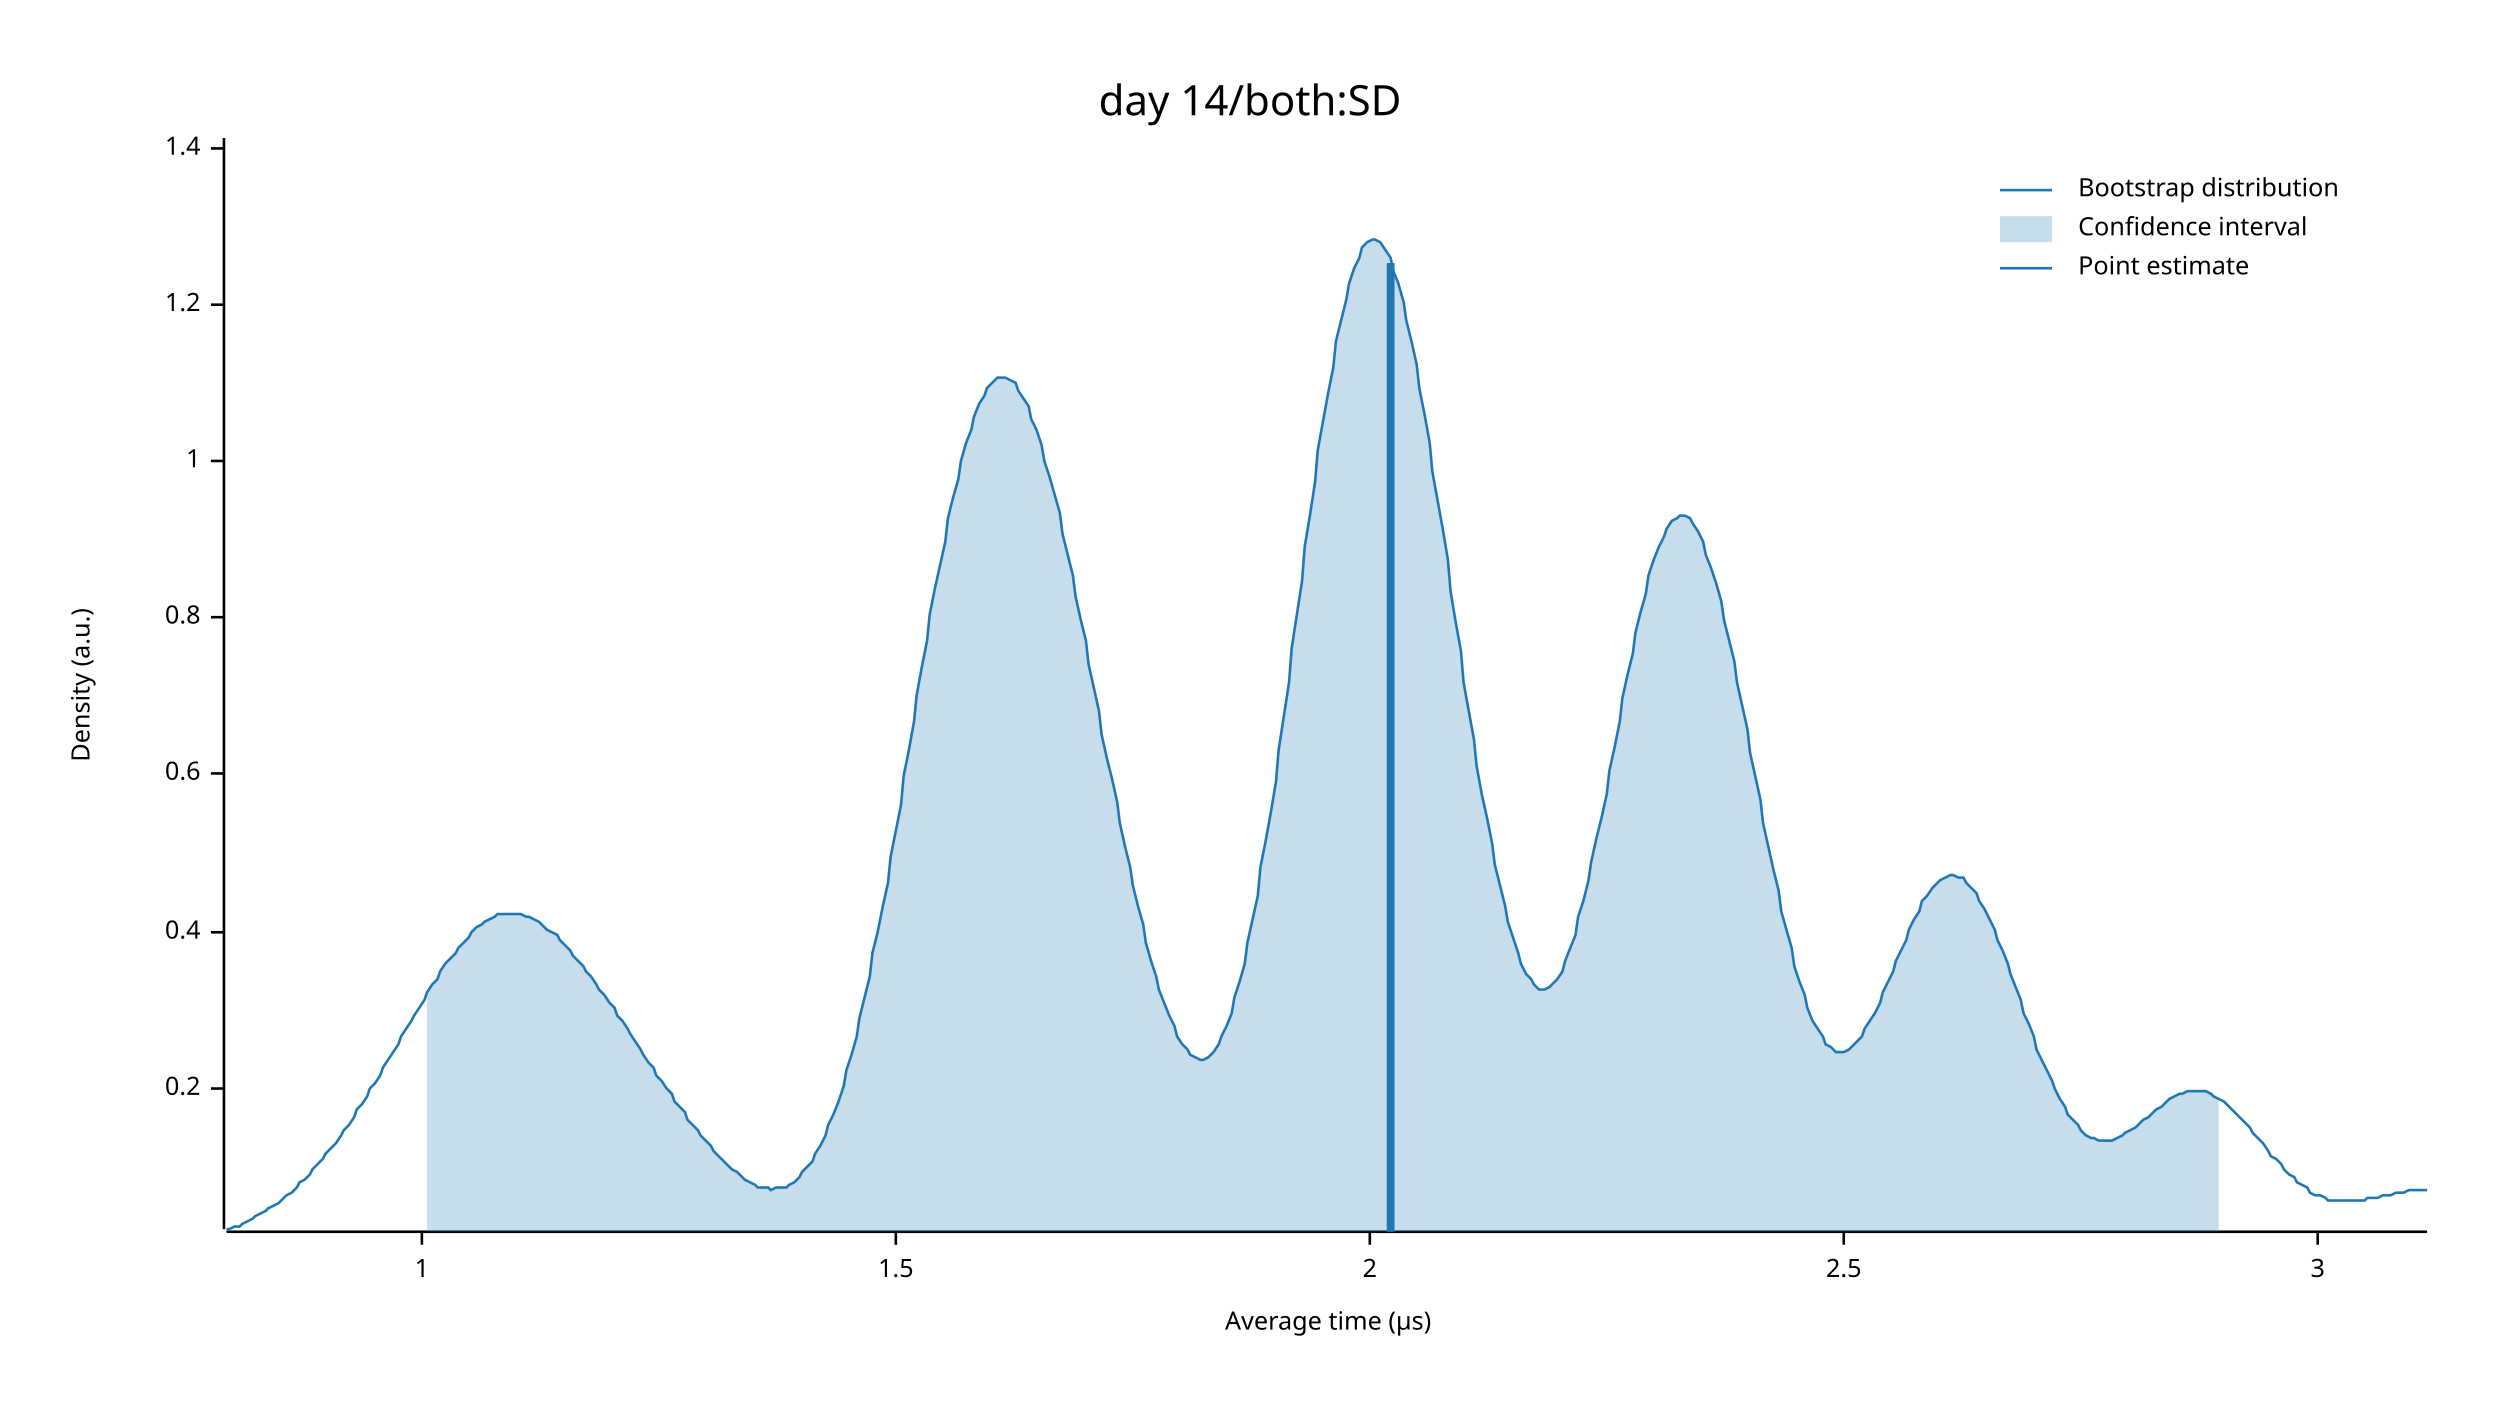
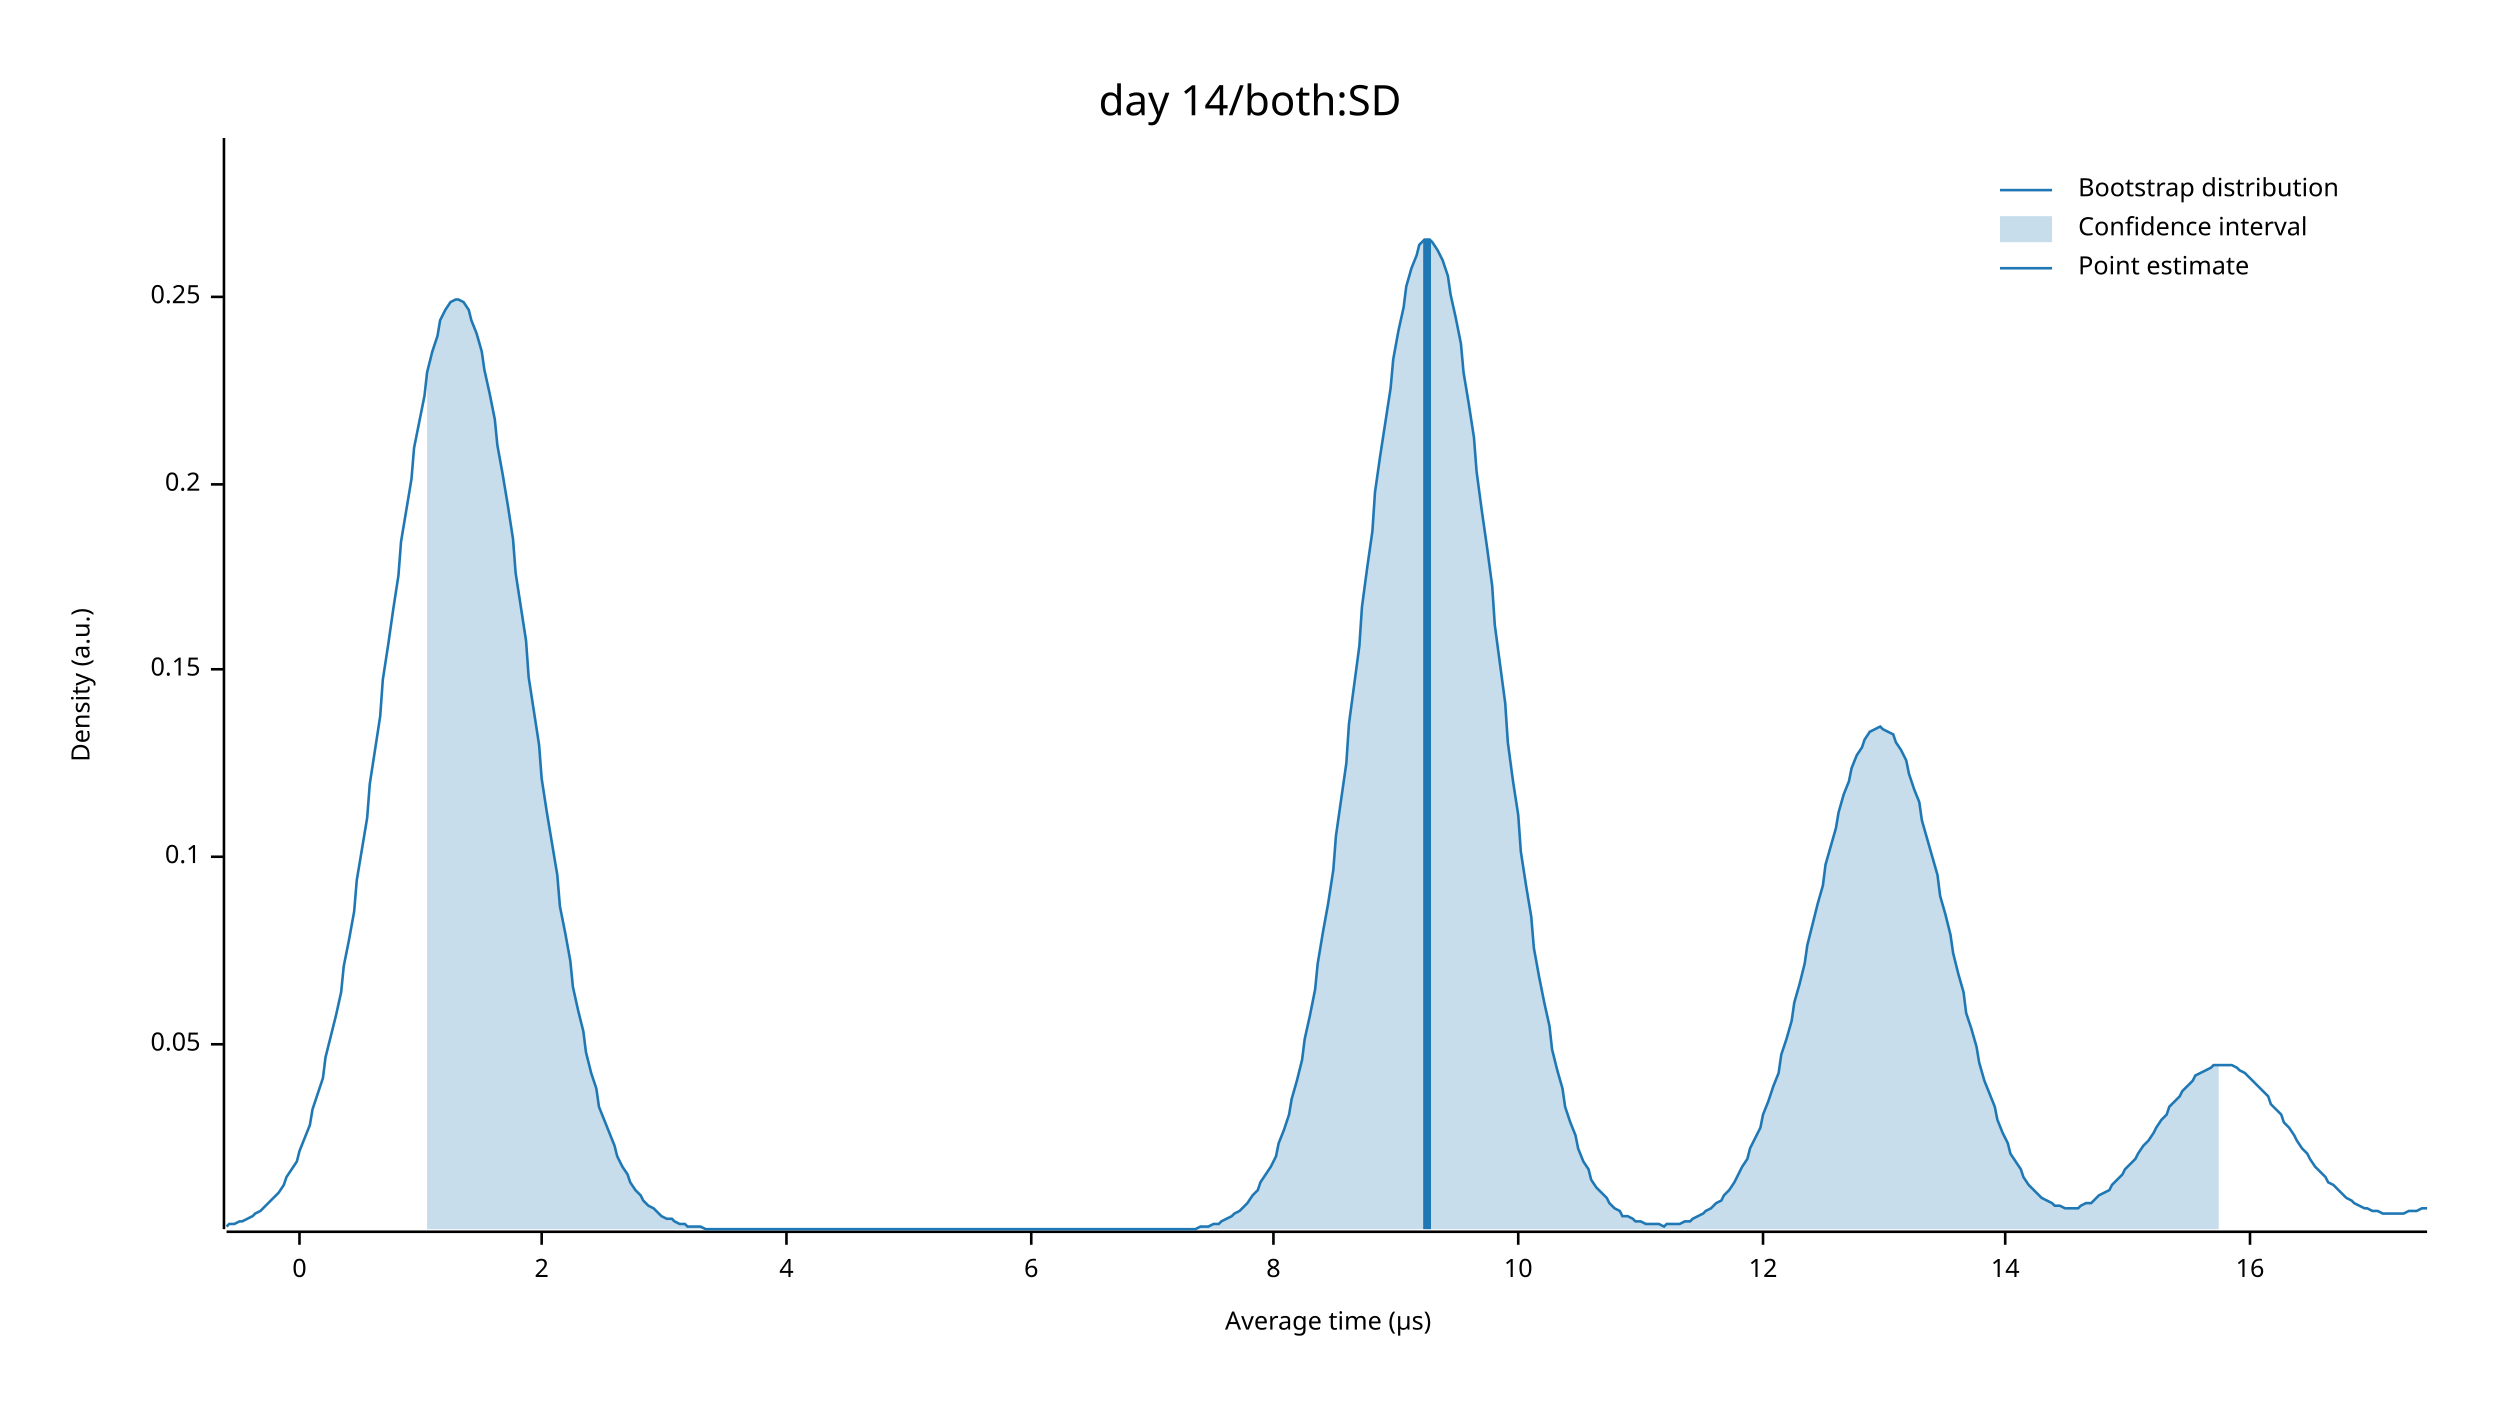
<svg xmlns="http://www.w3.org/2000/svg" width="960" height="540" viewBox="0 0 960 540">
  <text x="480" y="32" dy="0.76em" text-anchor="middle" font-family="sans-serif" font-size="16.129" opacity="1" fill="#000000">
day 14/both:SD
</text>
  <text x="27" y="263" dy="0.76em" text-anchor="middle" font-family="sans-serif" font-size="9.677" opacity="1" fill="#000000" transform="rotate(270, 27, 263)">
Density (a.u.)
</text>
  <text x="510" y="513" dy="-0.5ex" text-anchor="middle" font-family="sans-serif" font-size="9.677" opacity="1" fill="#000000">
Average time (µs)
</text>
  <polyline fill="none" opacity="1" stroke="#000000" stroke-width="1" points="86,53 86,472 " />
-   <text x="77" y="418" dy="0.5ex" text-anchor="end" font-family="sans-serif" font-size="9.677" opacity="1" fill="#000000">
+   <text x="77" y="401" dy="0.5ex" text-anchor="end" font-family="sans-serif" font-size="9.677" opacity="1" fill="#000000">
+ 0.05
+ </text>
+   <polyline fill="none" opacity="1" stroke="#000000" stroke-width="1" points="81,401 86,401 " />
+   <text x="77" y="329" dy="0.5ex" text-anchor="end" font-family="sans-serif" font-size="9.677" opacity="1" fill="#000000">
+ 0.1
+ </text>
+   <polyline fill="none" opacity="1" stroke="#000000" stroke-width="1" points="81,329 86,329 " />
+   <text x="77" y="257" dy="0.5ex" text-anchor="end" font-family="sans-serif" font-size="9.677" opacity="1" fill="#000000">
+ 0.15
+ </text>
+   <polyline fill="none" opacity="1" stroke="#000000" stroke-width="1" points="81,257 86,257 " />
+   <text x="77" y="186" dy="0.5ex" text-anchor="end" font-family="sans-serif" font-size="9.677" opacity="1" fill="#000000">
0.2
</text>
-   <polyline fill="none" opacity="1" stroke="#000000" stroke-width="1" points="81,418 86,418 " />
-   <text x="77" y="358" dy="0.5ex" text-anchor="end" font-family="sans-serif" font-size="9.677" opacity="1" fill="#000000">
- 0.4
+   <polyline fill="none" opacity="1" stroke="#000000" stroke-width="1" points="81,186 86,186 " />
+   <text x="77" y="114" dy="0.5ex" text-anchor="end" font-family="sans-serif" font-size="9.677" opacity="1" fill="#000000">
+ 0.25
</text>
-   <polyline fill="none" opacity="1" stroke="#000000" stroke-width="1" points="81,358 86,358 " />
-   <text x="77" y="297" dy="0.5ex" text-anchor="end" font-family="sans-serif" font-size="9.677" opacity="1" fill="#000000">
- 0.6
+   <polyline fill="none" opacity="1" stroke="#000000" stroke-width="1" points="81,114 86,114 " />
+   <polyline fill="none" opacity="1" stroke="#000000" stroke-width="1" points="87,473 932,473 " />
+   <text x="115" y="483" dy="0.76em" text-anchor="middle" font-family="sans-serif" font-size="9.677" opacity="1" fill="#000000">
+ 0
</text>
-   <polyline fill="none" opacity="1" stroke="#000000" stroke-width="1" points="81,297 86,297 " />
-   <text x="77" y="237" dy="0.5ex" text-anchor="end" font-family="sans-serif" font-size="9.677" opacity="1" fill="#000000">
- 0.8
- </text>
-   <polyline fill="none" opacity="1" stroke="#000000" stroke-width="1" points="81,237 86,237 " />
-   <text x="77" y="177" dy="0.5ex" text-anchor="end" font-family="sans-serif" font-size="9.677" opacity="1" fill="#000000">
- 1
- </text>
-   <polyline fill="none" opacity="1" stroke="#000000" stroke-width="1" points="81,177 86,177 " />
-   <text x="77" y="117" dy="0.5ex" text-anchor="end" font-family="sans-serif" font-size="9.677" opacity="1" fill="#000000">
- 1.2
- </text>
-   <polyline fill="none" opacity="1" stroke="#000000" stroke-width="1" points="81,117 86,117 " />
-   <text x="77" y="57" dy="0.5ex" text-anchor="end" font-family="sans-serif" font-size="9.677" opacity="1" fill="#000000">
- 1.4
- </text>
-   <polyline fill="none" opacity="1" stroke="#000000" stroke-width="1" points="81,57 86,57 " />
-   <polyline fill="none" opacity="1" stroke="#000000" stroke-width="1" points="87,473 932,473 " />
-   <text x="162" y="483" dy="0.76em" text-anchor="middle" font-family="sans-serif" font-size="9.677" opacity="1" fill="#000000">
- 1
- </text>
-   <polyline fill="none" opacity="1" stroke="#000000" stroke-width="1" points="162,473 162,478 " />
-   <text x="344" y="483" dy="0.76em" text-anchor="middle" font-family="sans-serif" font-size="9.677" opacity="1" fill="#000000">
- 1.5
- </text>
-   <polyline fill="none" opacity="1" stroke="#000000" stroke-width="1" points="344,473 344,478 " />
-   <text x="526" y="483" dy="0.76em" text-anchor="middle" font-family="sans-serif" font-size="9.677" opacity="1" fill="#000000">
+   <polyline fill="none" opacity="1" stroke="#000000" stroke-width="1" points="115,473 115,478 " />
+   <text x="208" y="483" dy="0.76em" text-anchor="middle" font-family="sans-serif" font-size="9.677" opacity="1" fill="#000000">
2
</text>
-   <polyline fill="none" opacity="1" stroke="#000000" stroke-width="1" points="526,473 526,478 " />
-   <text x="708" y="483" dy="0.76em" text-anchor="middle" font-family="sans-serif" font-size="9.677" opacity="1" fill="#000000">
- 2.5
+   <polyline fill="none" opacity="1" stroke="#000000" stroke-width="1" points="208,473 208,478 " />
+   <text x="302" y="483" dy="0.76em" text-anchor="middle" font-family="sans-serif" font-size="9.677" opacity="1" fill="#000000">
+ 4
</text>
-   <polyline fill="none" opacity="1" stroke="#000000" stroke-width="1" points="708,473 708,478 " />
-   <text x="890" y="483" dy="0.76em" text-anchor="middle" font-family="sans-serif" font-size="9.677" opacity="1" fill="#000000">
- 3
+   <polyline fill="none" opacity="1" stroke="#000000" stroke-width="1" points="302,473 302,478 " />
+   <text x="396" y="483" dy="0.76em" text-anchor="middle" font-family="sans-serif" font-size="9.677" opacity="1" fill="#000000">
+ 6
</text>
-   <polyline fill="none" opacity="1" stroke="#000000" stroke-width="1" points="890,473 890,478 " />
-   <polyline fill="none" opacity="1" stroke="#1F78B4" stroke-width="1" points="87,472 88,472 90,471 92,471 93,470 95,469 97,468 98,467 100,466 102,465 103,464 105,463 107,462 109,460 110,459 112,458 114,456 115,454 117,453 119,451 120,449 122,447 124,445 125,443 127,441 129,439 131,436 132,434 134,432 136,429 137,426 139,424 141,421 142,418 144,416 146,413 147,410 149,407 151,404 153,401 154,398 156,395 158,392 159,390 161,387 163,384 164,381 166,378 168,376 169,373 171,370 173,368 175,366 176,364 178,362 180,360 181,358 183,356 185,355 186,354 188,353 190,352 191,351 193,351 195,351 197,351 198,351 200,351 202,352 203,352 205,353 207,354 208,355 210,357 212,358 214,359 215,361 217,363 219,365 220,367 222,369 224,371 225,373 227,375 229,378 230,380 232,382 234,385 236,387 237,390 239,392 241,395 242,397 244,400 246,403 247,405 249,408 251,410 252,413 254,415 256,418 258,420 259,423 261,425 263,427 264,430 266,432 268,434 269,436 271,438 273,440 274,442 276,444 278,446 280,448 281,449 283,450 285,452 286,453 288,454 290,455 291,456 293,456 295,456 296,457 298,456 300,456 302,456 303,455 305,454 307,452 308,450 310,448 312,446 313,443 315,440 317,436 318,432 320,428 322,423 324,417 325,411 327,405 329,398 330,391 332,383 334,375 335,366 337,358 339,348 341,339 342,329 344,319 346,309 347,298 349,288 351,277 352,267 354,256 356,246 357,236 359,226 361,217 363,208 364,199 366,191 368,184 369,177 371,170 373,165 374,160 376,155 378,152 379,149 381,147 383,145 385,145 386,145 388,146 390,147 391,150 393,153 395,156 396,161 398,165 400,171 401,177 403,183 405,190 407,197 408,205 410,213 412,221 413,229 415,238 417,246 418,255 420,264 422,273 423,282 425,291 427,299 429,308 430,316 432,325 434,333 435,340 437,348 439,355 440,362 442,369 444,375 445,380 447,385 449,390 451,394 452,398 454,401 456,403 457,405 459,406 461,407 462,407 464,406 466,404 468,401 469,398 471,394 473,389 474,383 476,377 478,370 479,362 481,353 483,344 484,333 486,323 488,312 490,300 491,288 493,275 495,262 496,249 498,236 500,223 501,210 503,198 505,185 506,173 508,162 510,151 512,141 513,131 515,123 517,115 518,109 520,103 522,99 523,95 525,93 527,92 528,92 530,93 532,96 534,99 535,104 537,109 539,116 540,123 542,131 544,140 545,149 547,159 549,170 550,181 552,192 554,203 556,215 557,227 559,239 561,250 562,262 564,273 566,284 567,294 569,305 571,314 573,324 574,332 576,340 578,348 579,354 581,360 583,366 584,370 586,374 588,376 589,378 591,380 593,380 595,379 596,378 598,376 600,373 601,369 603,364 605,359 606,352 608,346 610,338 611,331 613,322 615,314 617,305 618,296 620,287 622,277 623,268 625,259 627,251 628,243 630,235 632,228 633,221 635,215 637,210 639,206 640,203 642,200 644,199 645,198 647,198 649,199 650,201 652,204 654,208 655,213 657,218 659,224 661,231 662,238 664,246 666,254 667,262 669,271 671,280 672,289 674,298 676,307 677,316 679,325 681,334 683,342 684,350 686,357 688,364 689,371 691,377 693,382 694,387 696,392 698,395 700,398 701,401 703,402 705,404 706,404 708,404 710,403 711,402 713,400 715,398 716,395 718,392 720,389 722,385 723,381 725,377 727,373 728,369 730,365 732,361 733,357 735,353 737,350 738,346 740,344 742,341 744,339 745,338 747,337 749,336 750,336 752,337 754,337 755,339 757,341 759,343 760,346 762,349 764,353 766,357 767,361 769,365 771,370 772,374 774,379 776,384 777,389 779,393 781,398 782,403 784,407 786,411 788,415 789,418 791,422 793,425 794,428 796,430 798,432 799,434 801,436 803,437 804,437 806,438 808,438 810,438 811,438 813,437 815,436 816,435 818,434 820,433 821,432 823,430 825,429 827,427 828,426 830,425 832,423 833,422 835,421 837,420 838,420 840,419 842,419 843,419 845,419 847,419 849,420 850,421 852,422 854,423 855,424 857,426 859,428 860,429 862,431 864,433 865,435 867,437 869,439 871,442 872,444 874,445 876,447 877,449 879,451 881,452 882,454 884,455 886,456 887,458 889,459 891,459 893,460 894,461 896,461 898,461 899,461 901,461 903,461 904,461 906,461 908,461 909,460 911,460 913,460 915,459 916,459 918,459 920,458 921,458 923,458 925,457 926,457 928,457 930,457 932,457 " />
-   <polygon opacity="0.25" fill="#1F78B4" points="164,381 166,378 168,376 169,373 171,370 173,368 175,366 176,364 178,362 180,360 181,358 183,356 185,355 186,354 188,353 190,352 191,351 193,351 195,351 197,351 198,351 200,351 202,352 203,352 205,353 207,354 208,355 210,357 212,358 214,359 215,361 217,363 219,365 220,367 222,369 224,371 225,373 227,375 229,378 230,380 232,382 234,385 236,387 237,390 239,392 241,395 242,397 244,400 246,403 247,405 249,408 251,410 252,413 254,415 256,418 258,420 259,423 261,425 263,427 264,430 266,432 268,434 269,436 271,438 273,440 274,442 276,444 278,446 280,448 281,449 283,450 285,452 286,453 288,454 290,455 291,456 293,456 295,456 296,457 298,456 300,456 302,456 303,455 305,454 307,452 308,450 310,448 312,446 313,443 315,440 317,436 318,432 320,428 322,423 324,417 325,411 327,405 329,398 330,391 332,383 334,375 335,366 337,358 339,348 341,339 342,329 344,319 346,309 347,298 349,288 351,277 352,267 354,256 356,246 357,236 359,226 361,217 363,208 364,199 366,191 368,184 369,177 371,170 373,165 374,160 376,155 378,152 379,149 381,147 383,145 385,145 386,145 388,146 390,147 391,150 393,153 395,156 396,161 398,165 400,171 401,177 403,183 405,190 407,197 408,205 410,213 412,221 413,229 415,238 417,246 418,255 420,264 422,273 423,282 425,291 427,299 429,308 430,316 432,325 434,333 435,340 437,348 439,355 440,362 442,369 444,375 445,380 447,385 449,390 451,394 452,398 454,401 456,403 457,405 459,406 461,407 462,407 464,406 466,404 468,401 469,398 471,394 473,389 474,383 476,377 478,370 479,362 481,353 483,344 484,333 486,323 488,312 490,300 491,288 493,275 495,262 496,249 498,236 500,223 501,210 503,198 505,185 506,173 508,162 510,151 512,141 513,131 515,123 517,115 518,109 520,103 522,99 523,95 525,93 527,92 528,92 530,93 532,96 534,99 535,104 537,109 539,116 540,123 542,131 544,140 545,149 547,159 549,170 550,181 552,192 554,203 556,215 557,227 559,239 561,250 562,262 564,273 566,284 567,294 569,305 571,314 573,324 574,332 576,340 578,348 579,354 581,360 583,366 584,370 586,374 588,376 589,378 591,380 593,380 595,379 596,378 598,376 600,373 601,369 603,364 605,359 606,352 608,346 610,338 611,331 613,322 615,314 617,305 618,296 620,287 622,277 623,268 625,259 627,251 628,243 630,235 632,228 633,221 635,215 637,210 639,206 640,203 642,200 644,199 645,198 647,198 649,199 650,201 652,204 654,208 655,213 657,218 659,224 661,231 662,238 664,246 666,254 667,262 669,271 671,280 672,289 674,298 676,307 677,316 679,325 681,334 683,342 684,350 686,357 688,364 689,371 691,377 693,382 694,387 696,392 698,395 700,398 701,401 703,402 705,404 706,404 708,404 710,403 711,402 713,400 715,398 716,395 718,392 720,389 722,385 723,381 725,377 727,373 728,369 730,365 732,361 733,357 735,353 737,350 738,346 740,344 742,341 744,339 745,338 747,337 749,336 750,336 752,337 754,337 755,339 757,341 759,343 760,346 762,349 764,353 766,357 767,361 769,365 771,370 772,374 774,379 776,384 777,389 779,393 781,398 782,403 784,407 786,411 788,415 789,418 791,422 793,425 794,428 796,430 798,432 799,434 801,436 803,437 804,437 806,438 808,438 810,438 811,438 813,437 815,436 816,435 818,434 820,433 821,432 823,430 825,429 827,427 828,426 830,425 832,423 833,422 835,421 837,420 838,420 840,419 842,419 843,419 845,419 847,419 849,420 850,421 852,422 852,473 164,473 " />
-   <polyline fill="none" opacity="1" stroke="#1F78B4" stroke-width="3" points="534,473 534,101 " />
+   <polyline fill="none" opacity="1" stroke="#000000" stroke-width="1" points="396,473 396,478 " />
+   <text x="489" y="483" dy="0.76em" text-anchor="middle" font-family="sans-serif" font-size="9.677" opacity="1" fill="#000000">
+ 8
+ </text>
+   <polyline fill="none" opacity="1" stroke="#000000" stroke-width="1" points="489,473 489,478 " />
+   <text x="583" y="483" dy="0.76em" text-anchor="middle" font-family="sans-serif" font-size="9.677" opacity="1" fill="#000000">
+ 10
+ </text>
+   <polyline fill="none" opacity="1" stroke="#000000" stroke-width="1" points="583,473 583,478 " />
+   <text x="677" y="483" dy="0.76em" text-anchor="middle" font-family="sans-serif" font-size="9.677" opacity="1" fill="#000000">
+ 12
+ </text>
+   <polyline fill="none" opacity="1" stroke="#000000" stroke-width="1" points="677,473 677,478 " />
+   <text x="770" y="483" dy="0.76em" text-anchor="middle" font-family="sans-serif" font-size="9.677" opacity="1" fill="#000000">
+ 14
+ </text>
+   <polyline fill="none" opacity="1" stroke="#000000" stroke-width="1" points="770,473 770,478 " />
+   <text x="864" y="483" dy="0.76em" text-anchor="middle" font-family="sans-serif" font-size="9.677" opacity="1" fill="#000000">
+ 16
+ </text>
+   <polyline fill="none" opacity="1" stroke="#000000" stroke-width="1" points="864,473 864,478 " />
+   <polyline fill="none" opacity="1" stroke="#1F78B4" stroke-width="1" points="87,471 88,470 90,470 92,469 93,469 95,468 97,467 98,466 100,465 102,463 103,462 105,460 107,458 109,455 110,452 112,449 114,446 115,442 117,437 119,432 120,426 122,420 124,414 125,406 127,398 129,390 131,381 132,371 134,361 136,350 137,338 139,326 141,314 142,301 144,288 146,275 147,261 149,248 151,234 153,221 154,208 156,196 158,184 159,172 161,162 163,152 164,143 166,135 168,129 169,123 171,119 173,116 175,115 176,115 178,116 180,119 181,123 183,128 185,135 186,142 188,151 190,161 191,171 193,182 195,194 197,207 198,220 200,233 202,246 203,260 205,273 207,286 208,299 210,312 212,324 214,336 215,348 217,358 219,369 220,379 222,388 224,396 225,404 227,412 229,418 230,425 232,430 234,435 236,440 237,444 239,448 241,451 242,454 244,457 246,459 247,461 249,463 251,464 252,465 254,467 256,468 258,468 259,469 261,470 263,470 264,471 266,471 268,471 269,471 271,472 273,472 274,472 276,472 278,472 280,472 281,472 283,472 285,472 286,472 288,472 290,472 291,472 293,472 295,472 296,472 298,472 300,472 302,472 303,472 305,472 307,472 308,472 310,472 312,472 313,472 315,472 317,472 318,472 320,472 322,472 324,472 325,472 327,472 329,472 330,472 332,472 334,472 335,472 337,472 339,472 341,472 342,472 344,472 346,472 347,472 349,472 351,472 352,472 354,472 356,472 357,472 359,472 361,472 363,472 364,472 366,472 368,472 369,472 371,472 373,472 374,472 376,472 378,472 379,472 381,472 383,472 385,472 386,472 388,472 390,472 391,472 393,472 395,472 396,472 398,472 400,472 401,472 403,472 405,472 407,472 408,472 410,472 412,472 413,472 415,472 417,472 418,472 420,472 422,472 423,472 425,472 427,472 429,472 430,472 432,472 434,472 435,472 437,472 439,472 440,472 442,472 444,472 445,472 447,472 449,472 451,472 452,472 454,472 456,472 457,472 459,472 461,471 462,471 464,471 466,470 468,470 469,469 471,468 473,467 474,466 476,465 478,463 479,462 481,459 483,457 484,454 486,451 488,448 490,444 491,439 493,434 495,428 496,422 498,415 500,407 501,399 503,390 505,380 506,370 508,358 510,347 512,334 513,321 515,307 517,293 518,278 520,263 522,248 523,233 525,218 527,204 528,189 530,175 532,162 534,149 535,138 537,127 539,118 540,110 542,103 544,98 545,94 547,92 549,92 550,93 552,96 554,100 556,106 557,113 559,122 561,132 562,143 564,155 566,168 567,181 569,196 571,210 573,225 574,240 576,255 578,270 579,285 581,300 583,313 584,327 586,340 588,352 589,364 591,375 593,385 595,394 596,403 598,411 600,418 601,425 603,431 605,436 606,441 608,446 610,449 611,453 613,456 615,458 617,460 618,462 620,464 622,465 623,467 625,467 627,468 628,469 630,469 632,470 633,470 635,470 637,470 639,471 640,470 642,470 644,470 645,470 647,469 649,469 650,468 652,467 654,466 655,465 657,464 659,462 661,461 662,459 664,457 666,454 667,452 669,448 671,445 672,441 674,437 676,433 677,428 679,423 681,417 683,412 684,405 686,399 688,392 689,385 691,378 693,370 694,363 696,355 698,347 700,340 701,332 703,325 705,318 706,312 708,305 710,300 711,295 713,290 715,287 716,284 718,281 720,280 722,279 723,280 725,281 727,282 728,285 730,288 732,292 733,297 735,303 737,308 738,315 740,322 742,329 744,336 745,344 747,351 749,359 750,366 752,374 754,381 755,389 757,395 759,402 760,408 762,415 764,420 766,425 767,430 769,435 771,439 772,443 774,446 776,449 777,452 779,455 781,457 782,458 784,460 786,461 788,462 789,463 791,463 793,464 794,464 796,464 798,464 799,463 801,462 803,462 804,461 806,459 808,458 810,457 811,455 813,453 815,451 816,449 818,447 820,445 821,443 823,440 825,438 827,435 828,433 830,430 832,428 833,425 835,423 837,421 838,419 840,417 842,415 843,413 845,412 847,411 849,410 850,409 852,409 854,409 855,409 857,409 859,410 860,411 862,412 864,414 865,415 867,417 869,419 871,421 872,424 874,426 876,428 877,431 879,433 881,436 882,438 884,441 886,443 887,445 889,448 891,450 893,452 894,454 896,455 898,457 899,458 901,460 903,461 904,462 906,463 908,464 909,464 911,465 913,465 915,466 916,466 918,466 920,466 921,466 923,466 925,465 926,465 928,465 930,464 932,464 " />
+   <polygon opacity="0.25" fill="#1F78B4" points="164,143 166,135 168,129 169,123 171,119 173,116 175,115 176,115 178,116 180,119 181,123 183,128 185,135 186,142 188,151 190,161 191,171 193,182 195,194 197,207 198,220 200,233 202,246 203,260 205,273 207,286 208,299 210,312 212,324 214,336 215,348 217,358 219,369 220,379 222,388 224,396 225,404 227,412 229,418 230,425 232,430 234,435 236,440 237,444 239,448 241,451 242,454 244,457 246,459 247,461 249,463 251,464 252,465 254,467 256,468 258,468 259,469 261,470 263,470 264,471 266,471 268,471 269,471 271,472 273,472 274,472 276,472 278,472 280,472 281,472 283,472 285,472 286,472 288,472 290,472 291,472 293,472 295,472 296,472 298,472 300,472 302,472 303,472 305,472 307,472 308,472 310,472 312,472 313,472 315,472 317,472 318,472 320,472 322,472 324,472 325,472 327,472 329,472 330,472 332,472 334,472 335,472 337,472 339,472 341,472 342,472 344,472 346,472 347,472 349,472 351,472 352,472 354,472 356,472 357,472 359,472 361,472 363,472 364,472 366,472 368,472 369,472 371,472 373,472 374,472 376,472 378,472 379,472 381,472 383,472 385,472 386,472 388,472 390,472 391,472 393,472 395,472 396,472 398,472 400,472 401,472 403,472 405,472 407,472 408,472 410,472 412,472 413,472 415,472 417,472 418,472 420,472 422,472 423,472 425,472 427,472 429,472 430,472 432,472 434,472 435,472 437,472 439,472 440,472 442,472 444,472 445,472 447,472 449,472 451,472 452,472 454,472 456,472 457,472 459,472 461,471 462,471 464,471 466,470 468,470 469,469 471,468 473,467 474,466 476,465 478,463 479,462 481,459 483,457 484,454 486,451 488,448 490,444 491,439 493,434 495,428 496,422 498,415 500,407 501,399 503,390 505,380 506,370 508,358 510,347 512,334 513,321 515,307 517,293 518,278 520,263 522,248 523,233 525,218 527,204 528,189 530,175 532,162 534,149 535,138 537,127 539,118 540,110 542,103 544,98 545,94 547,92 549,92 550,93 552,96 554,100 556,106 557,113 559,122 561,132 562,143 564,155 566,168 567,181 569,196 571,210 573,225 574,240 576,255 578,270 579,285 581,300 583,313 584,327 586,340 588,352 589,364 591,375 593,385 595,394 596,403 598,411 600,418 601,425 603,431 605,436 606,441 608,446 610,449 611,453 613,456 615,458 617,460 618,462 620,464 622,465 623,467 625,467 627,468 628,469 630,469 632,470 633,470 635,470 637,470 639,471 640,470 642,470 644,470 645,470 647,469 649,469 650,468 652,467 654,466 655,465 657,464 659,462 661,461 662,459 664,457 666,454 667,452 669,448 671,445 672,441 674,437 676,433 677,428 679,423 681,417 683,412 684,405 686,399 688,392 689,385 691,378 693,370 694,363 696,355 698,347 700,340 701,332 703,325 705,318 706,312 708,305 710,300 711,295 713,290 715,287 716,284 718,281 720,280 722,279 723,280 725,281 727,282 728,285 730,288 732,292 733,297 735,303 737,308 738,315 740,322 742,329 744,336 745,344 747,351 749,359 750,366 752,374 754,381 755,389 757,395 759,402 760,408 762,415 764,420 766,425 767,430 769,435 771,439 772,443 774,446 776,449 777,452 779,455 781,457 782,458 784,460 786,461 788,462 789,463 791,463 793,464 794,464 796,464 798,464 799,463 801,462 803,462 804,461 806,459 808,458 810,457 811,455 813,453 815,451 816,449 818,447 820,445 821,443 823,440 825,438 827,435 828,433 830,430 832,428 833,425 835,423 837,421 838,419 840,417 842,415 843,413 845,412 847,411 849,410 850,409 852,409 852,472 164,472 " />
+   <polyline fill="none" opacity="1" stroke="#1F78B4" stroke-width="3" points="548,472 548,92 " />
  <text x="798" y="68" dy="0.76em" text-anchor="start" font-family="sans-serif" font-size="9.677" opacity="1" fill="#000000">
Bootstrap distribution
</text>
  <text x="798" y="83" dy="0.76em" text-anchor="start" font-family="sans-serif" font-size="9.677" opacity="1" fill="#000000">
Confidence interval
</text>
  <text x="798" y="98" dy="0.76em" text-anchor="start" font-family="sans-serif" font-size="9.677" opacity="1" fill="#000000">
Point estimate
</text>
  <polyline fill="none" opacity="1" stroke="#1F78B4" stroke-width="1" points="768,73 788,73 " />
  <rect x="768" y="83" width="20" height="10" opacity="0.25" fill="#1F78B4" stroke="none" />
  <polyline fill="none" opacity="1" stroke="#1F78B4" stroke-width="1" points="768,103 788,103 " />
</svg>
